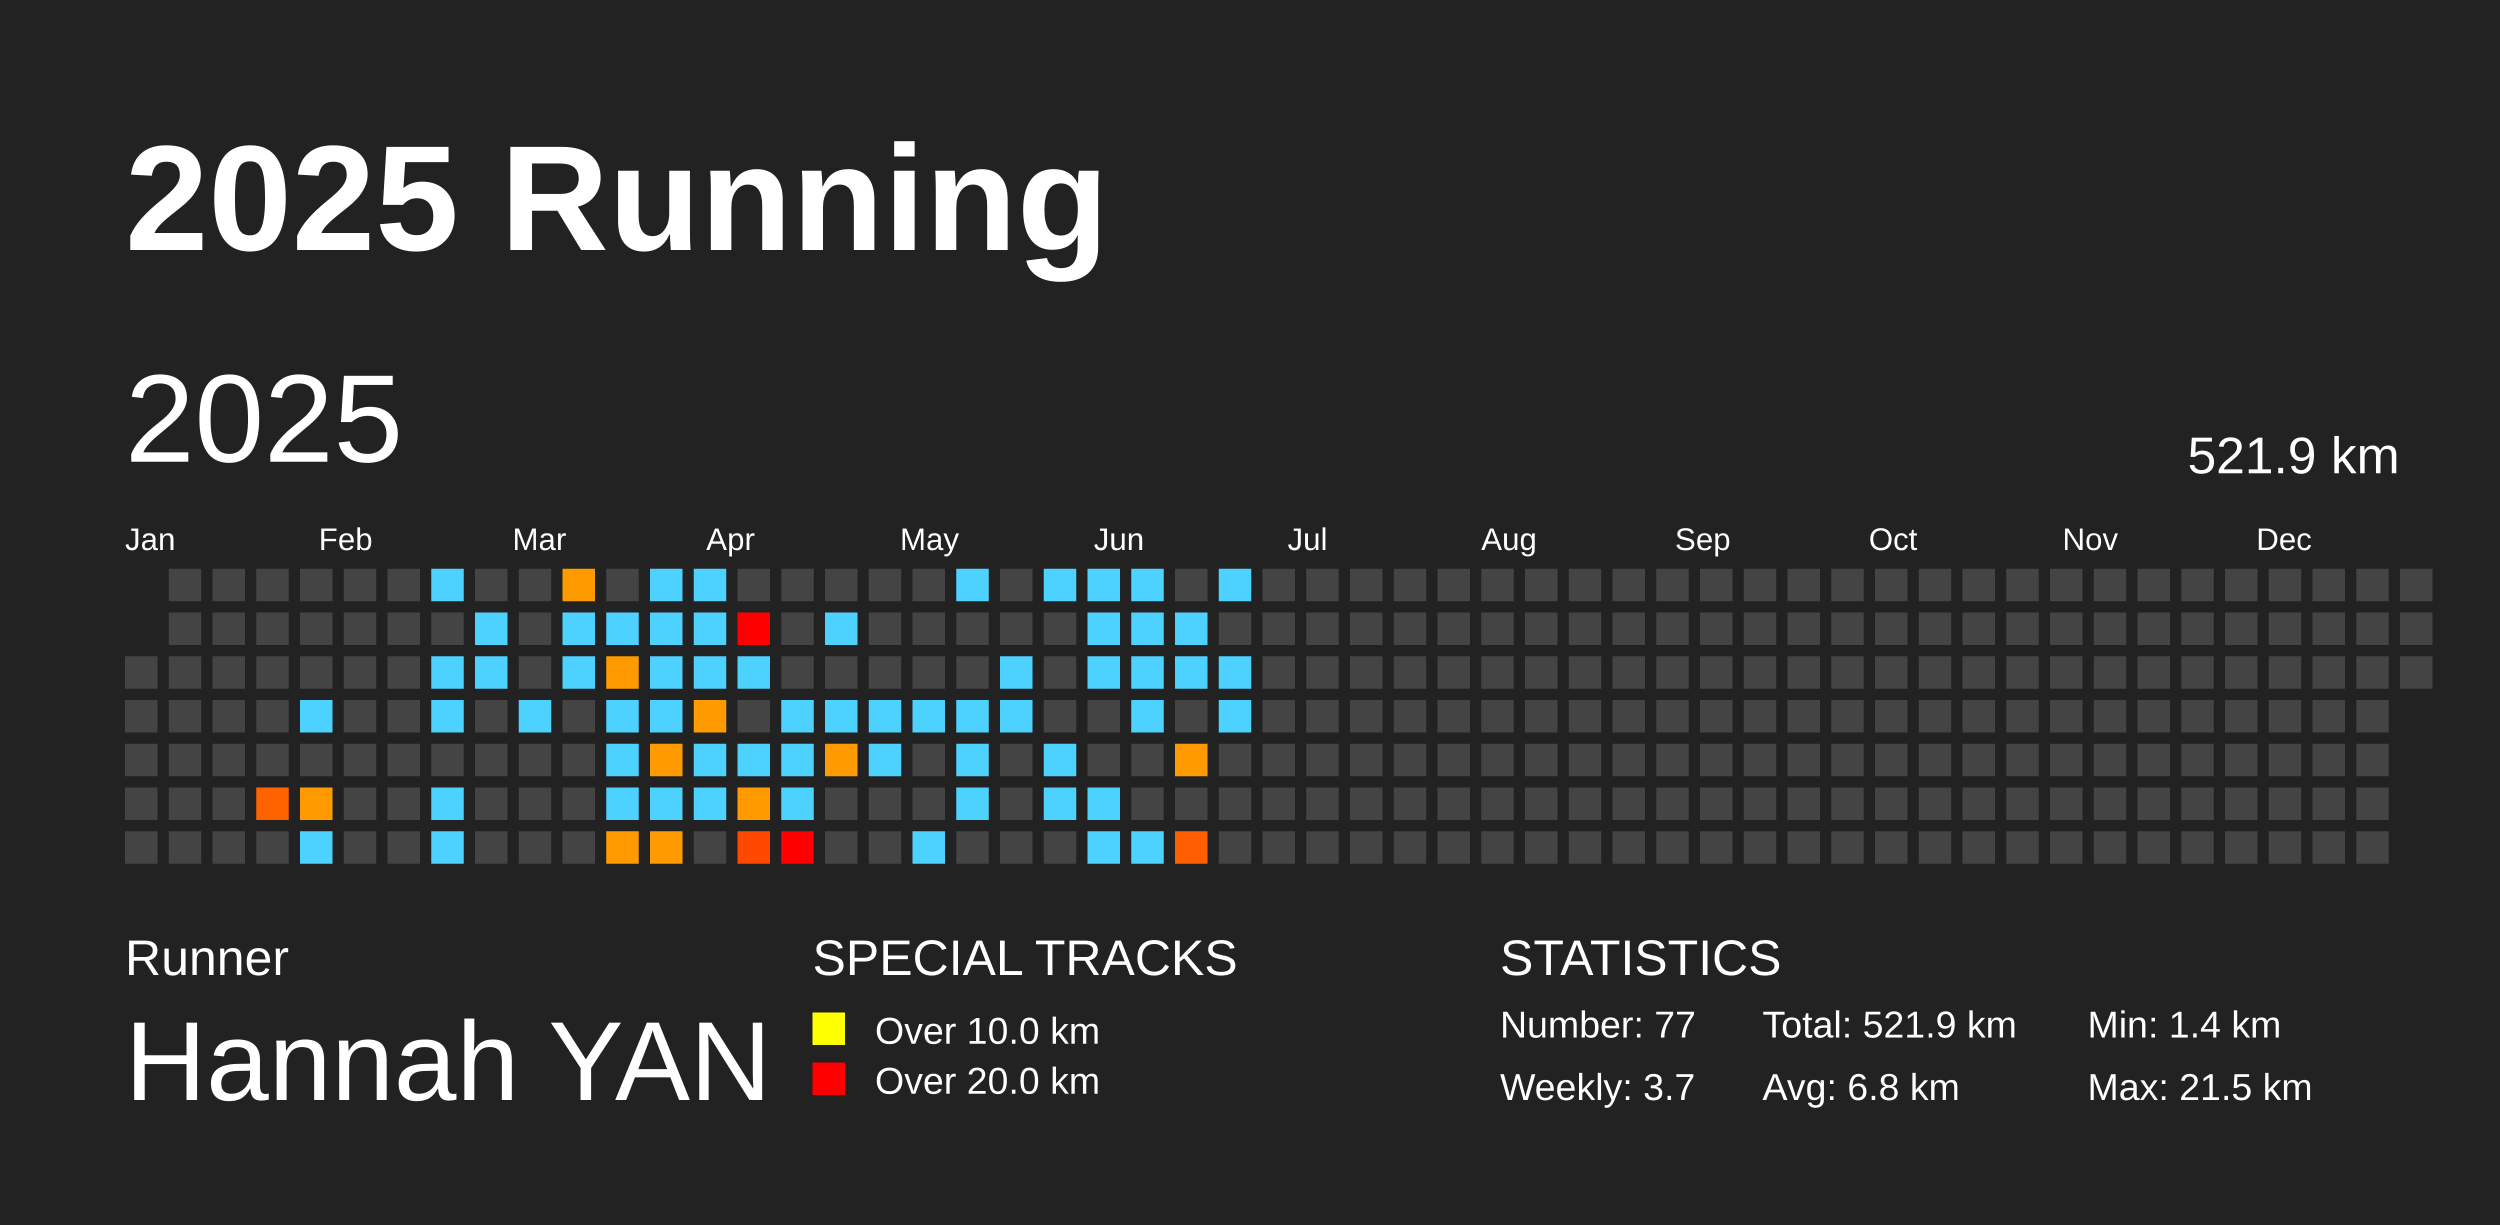
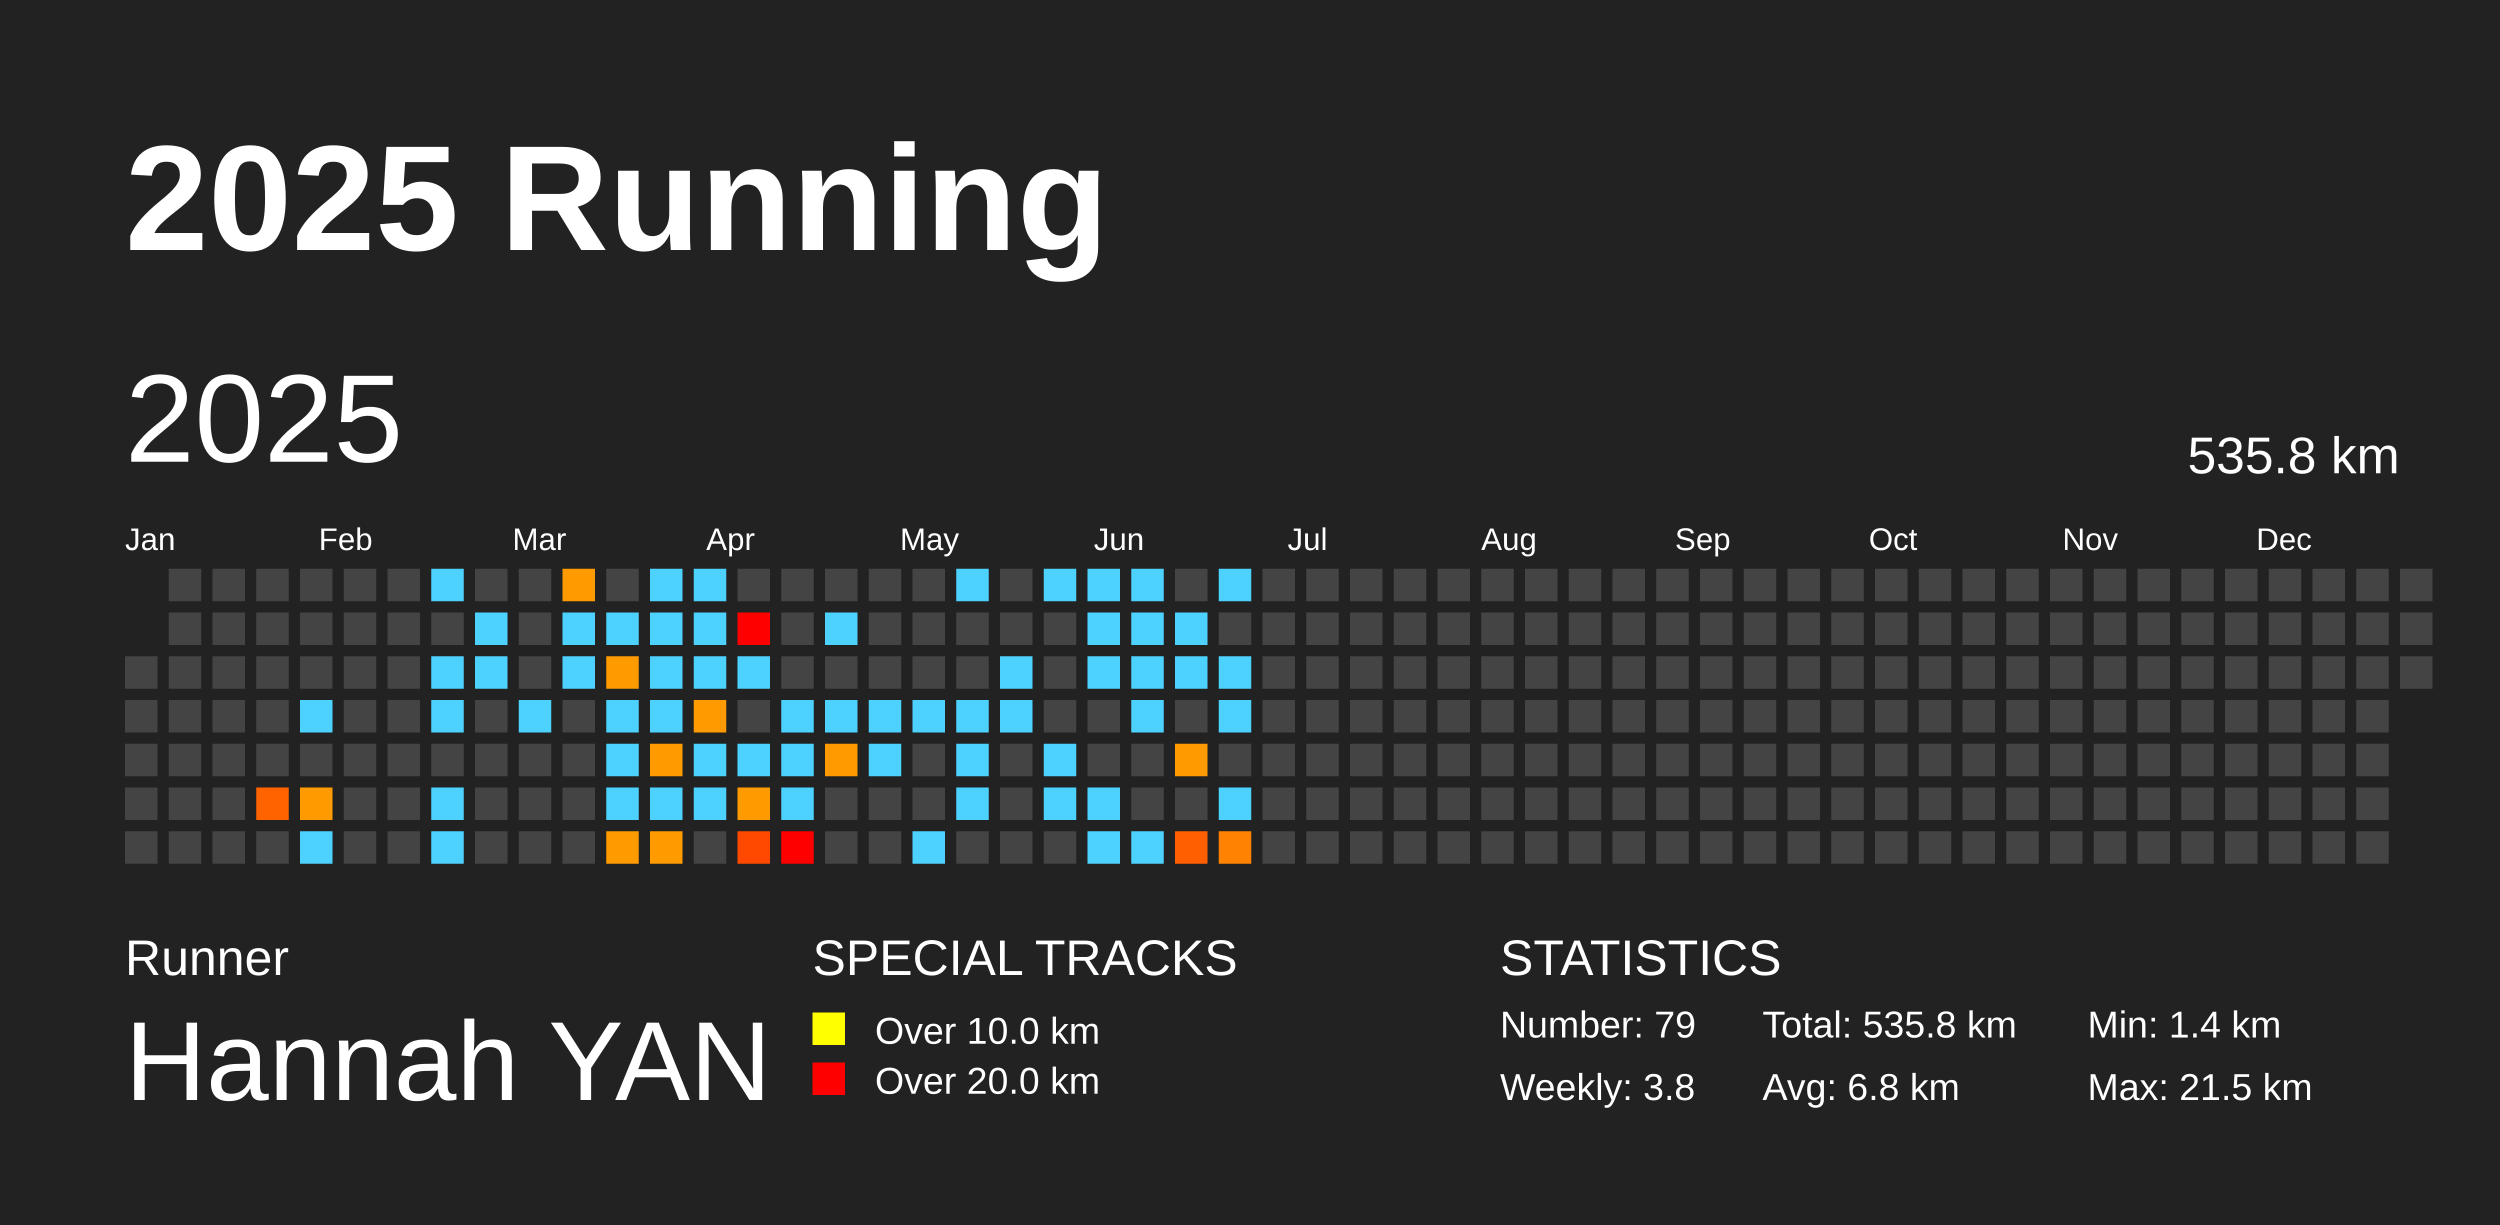
<svg xmlns="http://www.w3.org/2000/svg" baseProfile="full" height="98mm" version="1.1" viewBox="0,0,200,98" width="200mm">
  <defs />
  <rect fill="#222222" height="98" width="200" x="0" y="0" />
  <text fill="#FFFFFF" style="font-size:12px; font-family:Arial; font-weight:bold;" x="10" y="20">2025 Running</text>
  <text fill="#FFFFFF" style="font-size:4px; font-family:Arial" x="10" y="78">Runner</text>
  <text fill="#FFFFFF" style="font-size:9px; font-family:Arial" x="10" y="88">Hannah YAN</text>
  <text fill="#FFFFFF" style="font-size:4px; font-family:Arial" x="65" y="78">SPECIAL TRACKS</text>
  <rect fill="yellow" height="2.6" width="2.6" x="65" y="81" />
  <text fill="#FFFFFF" style="font-size:3px; font-family:Arial" x="70" y="83.5">Over 10.0 km</text>
  <rect fill="red" height="2.6" width="2.6" x="65" y="85" />
  <text fill="#FFFFFF" style="font-size:3px; font-family:Arial" x="70" y="87.5">Over 20.0 km</text>
  <text fill="#FFFFFF" style="font-size:4px; font-family:Arial" x="120" y="78">STATISTICS</text>
-   <text fill="#FFFFFF" style="font-size:3px; font-family:Arial" x="120" y="83">Number: 77</text>
-   <text fill="#FFFFFF" style="font-size:3px; font-family:Arial" x="120" y="88">Weekly: 3.7</text>
-   <text fill="#FFFFFF" style="font-size:3px; font-family:Arial" x="141" y="83">Total: 521.9 km</text>
+   <text fill="#FFFFFF" style="font-size:3px; font-family:Arial" x="120" y="83">Number: 79</text>
+   <text fill="#FFFFFF" style="font-size:3px; font-family:Arial" x="120" y="88">Weekly: 3.8</text>
+   <text fill="#FFFFFF" style="font-size:3px; font-family:Arial" x="141" y="83">Total: 535.8 km</text>
  <text fill="#FFFFFF" style="font-size:3px; font-family:Arial" x="141" y="88">Avg: 6.8 km</text>
  <text fill="#FFFFFF" style="font-size:3px; font-family:Arial" x="167" y="83">Min: 1.4 km</text>
  <text fill="#FFFFFF" style="font-size:3px; font-family:Arial" x="167" y="88">Max: 21.5 km</text>
  <text dominant-baseline="hanging" fill="#FFFFFF" style="font-size:10.0px; font-family:Arial;" x="10" y="30">2025</text>
-   <text dominant-baseline="hanging" fill="#FFFFFF" style="font-size:4.125px; font-family:Arial;" x="175" y="35">521.9 km</text>
+   <text dominant-baseline="hanging" fill="#FFFFFF" style="font-size:4.125px; font-family:Arial;" x="175" y="35">535.8 km</text>
  <text fill="#FFFFFF" style="font-size:2.5px; font-family:Arial" x="10.0" y="44">Jan</text>
  <text fill="#FFFFFF" style="font-size:2.5px; font-family:Arial" x="25.5" y="44">Feb</text>
  <text fill="#FFFFFF" style="font-size:2.5px; font-family:Arial" x="41.0" y="44">Mar</text>
  <text fill="#FFFFFF" style="font-size:2.5px; font-family:Arial" x="56.5" y="44">Apr</text>
  <text fill="#FFFFFF" style="font-size:2.5px; font-family:Arial" x="72.0" y="44">May</text>
  <text fill="#FFFFFF" style="font-size:2.5px; font-family:Arial" x="87.5" y="44">Jun</text>
  <text fill="#FFFFFF" style="font-size:2.5px; font-family:Arial" x="103.0" y="44">Jul</text>
  <text fill="#FFFFFF" style="font-size:2.5px; font-family:Arial" x="118.5" y="44">Aug</text>
  <text fill="#FFFFFF" style="font-size:2.5px; font-family:Arial" x="134.0" y="44">Sep</text>
  <text fill="#FFFFFF" style="font-size:2.5px; font-family:Arial" x="149.5" y="44">Oct</text>
  <text fill="#FFFFFF" style="font-size:2.5px; font-family:Arial" x="165.0" y="44">Nov</text>
  <text fill="#FFFFFF" style="font-size:2.5px; font-family:Arial" x="180.5" y="44">Dec</text>
  <rect fill="#444444" height="2.6" width="2.6" x="10.0" y="52.5" />
  <rect fill="#444444" height="2.6" width="2.6" x="10.0" y="56.0" />
  <rect fill="#444444" height="2.6" width="2.6" x="10.0" y="59.5" />
  <rect fill="#444444" height="2.6" width="2.6" x="10.0" y="63.0" />
  <rect fill="#444444" height="2.6" width="2.6" x="10.0" y="66.5" />
  <rect fill="#444444" height="2.6" width="2.6" x="13.5" y="45.5" />
  <rect fill="#444444" height="2.6" width="2.6" x="13.5" y="49.0" />
  <rect fill="#444444" height="2.6" width="2.6" x="13.5" y="52.5" />
  <rect fill="#444444" height="2.6" width="2.6" x="13.5" y="56.0" />
  <rect fill="#444444" height="2.6" width="2.6" x="13.5" y="59.5" />
  <rect fill="#444444" height="2.6" width="2.6" x="13.5" y="63.0" />
  <rect fill="#444444" height="2.6" width="2.6" x="13.5" y="66.5" />
  <rect fill="#444444" height="2.6" width="2.6" x="17.0" y="45.5" />
  <rect fill="#444444" height="2.6" width="2.6" x="17.0" y="49.0" />
  <rect fill="#444444" height="2.6" width="2.6" x="17.0" y="52.5" />
  <rect fill="#444444" height="2.6" width="2.6" x="17.0" y="56.0" />
  <rect fill="#444444" height="2.6" width="2.6" x="17.0" y="59.5" />
  <rect fill="#444444" height="2.6" width="2.6" x="17.0" y="63.0" />
  <rect fill="#444444" height="2.6" width="2.6" x="17.0" y="66.5" />
  <rect fill="#444444" height="2.6" width="2.6" x="20.5" y="45.5" />
  <rect fill="#444444" height="2.6" width="2.6" x="20.5" y="49.0" />
  <rect fill="#444444" height="2.6" width="2.6" x="20.5" y="52.5" />
  <rect fill="#444444" height="2.6" width="2.6" x="20.5" y="56.0" />
  <rect fill="#444444" height="2.6" width="2.6" x="20.5" y="59.5" />
  <rect fill="#ff6300" height="2.6" width="2.6" x="20.5" y="63.0" />
  <rect fill="#444444" height="2.6" width="2.6" x="20.5" y="66.5" />
  <rect fill="#444444" height="2.6" width="2.6" x="24.0" y="45.5" />
  <rect fill="#444444" height="2.6" width="2.6" x="24.0" y="49.0" />
  <rect fill="#444444" height="2.6" width="2.6" x="24.0" y="52.5" />
  <rect fill="#4dd2ff" height="2.6" width="2.6" x="24.0" y="56.0" />
  <rect fill="#444444" height="2.6" width="2.6" x="24.0" y="59.5" />
  <rect fill="#ff9b00" height="2.6" width="2.6" x="24.0" y="63.0" />
  <rect fill="#4dd2ff" height="2.6" width="2.6" x="24.0" y="66.5" />
  <rect fill="#444444" height="2.6" width="2.6" x="27.5" y="45.5" />
  <rect fill="#444444" height="2.6" width="2.6" x="27.5" y="49.0" />
  <rect fill="#444444" height="2.6" width="2.6" x="27.5" y="52.5" />
  <rect fill="#444444" height="2.6" width="2.6" x="27.5" y="56.0" />
  <rect fill="#444444" height="2.6" width="2.6" x="27.5" y="59.5" />
  <rect fill="#444444" height="2.6" width="2.6" x="27.5" y="63.0" />
  <rect fill="#444444" height="2.6" width="2.6" x="27.5" y="66.5" />
  <rect fill="#444444" height="2.6" width="2.6" x="31.0" y="45.5" />
  <rect fill="#444444" height="2.6" width="2.6" x="31.0" y="49.0" />
  <rect fill="#444444" height="2.6" width="2.6" x="31.0" y="52.5" />
  <rect fill="#444444" height="2.6" width="2.6" x="31.0" y="56.0" />
  <rect fill="#444444" height="2.6" width="2.6" x="31.0" y="59.5" />
  <rect fill="#444444" height="2.6" width="2.6" x="31.0" y="63.0" />
  <rect fill="#444444" height="2.6" width="2.6" x="31.0" y="66.5" />
  <rect fill="#4dd2ff" height="2.6" width="2.6" x="34.5" y="45.5" />
  <rect fill="#444444" height="2.6" width="2.6" x="34.5" y="49.0" />
  <rect fill="#4dd2ff" height="2.6" width="2.6" x="34.5" y="52.5" />
  <rect fill="#4dd2ff" height="2.6" width="2.6" x="34.5" y="56.0" />
  <rect fill="#444444" height="2.6" width="2.6" x="34.5" y="59.5" />
  <rect fill="#4dd2ff" height="2.6" width="2.6" x="34.5" y="63.0" />
  <rect fill="#4dd2ff" height="2.6" width="2.6" x="34.5" y="66.5" />
  <rect fill="#444444" height="2.6" width="2.6" x="38.0" y="45.5" />
  <rect fill="#4dd2ff" height="2.6" width="2.6" x="38.0" y="49.0" />
  <rect fill="#4dd2ff" height="2.6" width="2.6" x="38.0" y="52.5" />
  <rect fill="#444444" height="2.6" width="2.6" x="38.0" y="56.0" />
  <rect fill="#444444" height="2.6" width="2.6" x="38.0" y="59.5" />
  <rect fill="#444444" height="2.6" width="2.6" x="38.0" y="63.0" />
  <rect fill="#444444" height="2.6" width="2.6" x="38.0" y="66.5" />
  <rect fill="#444444" height="2.6" width="2.6" x="41.5" y="45.5" />
  <rect fill="#444444" height="2.6" width="2.6" x="41.5" y="49.0" />
  <rect fill="#444444" height="2.6" width="2.6" x="41.5" y="52.5" />
  <rect fill="#4dd2ff" height="2.6" width="2.6" x="41.5" y="56.0" />
  <rect fill="#444444" height="2.6" width="2.6" x="41.5" y="59.5" />
  <rect fill="#444444" height="2.6" width="2.6" x="41.5" y="63.0" />
  <rect fill="#444444" height="2.6" width="2.6" x="41.5" y="66.5" />
  <rect fill="#ff9b00" height="2.6" width="2.6" x="45.0" y="45.5" />
  <rect fill="#4dd2ff" height="2.6" width="2.6" x="45.0" y="49.0" />
  <rect fill="#4dd2ff" height="2.6" width="2.6" x="45.0" y="52.5" />
  <rect fill="#444444" height="2.6" width="2.6" x="45.0" y="56.0" />
  <rect fill="#444444" height="2.6" width="2.6" x="45.0" y="59.5" />
  <rect fill="#444444" height="2.6" width="2.6" x="45.0" y="63.0" />
  <rect fill="#444444" height="2.6" width="2.6" x="45.0" y="66.5" />
  <rect fill="#444444" height="2.6" width="2.6" x="48.5" y="45.5" />
  <rect fill="#4dd2ff" height="2.6" width="2.6" x="48.5" y="49.0" />
  <rect fill="#ff9b00" height="2.6" width="2.6" x="48.5" y="52.5" />
  <rect fill="#4dd2ff" height="2.6" width="2.6" x="48.5" y="56.0" />
  <rect fill="#4dd2ff" height="2.6" width="2.6" x="48.5" y="59.5" />
  <rect fill="#4dd2ff" height="2.6" width="2.6" x="48.5" y="63.0" />
  <rect fill="#ff9b00" height="2.6" width="2.6" x="48.5" y="66.5" />
  <rect fill="#4dd2ff" height="2.6" width="2.6" x="52.0" y="45.5" />
  <rect fill="#4dd2ff" height="2.6" width="2.6" x="52.0" y="49.0" />
  <rect fill="#4dd2ff" height="2.6" width="2.6" x="52.0" y="52.5" />
  <rect fill="#4dd2ff" height="2.6" width="2.6" x="52.0" y="56.0" />
  <rect fill="#ff9b00" height="2.6" width="2.6" x="52.0" y="59.5" />
  <rect fill="#4dd2ff" height="2.6" width="2.6" x="52.0" y="63.0" />
  <rect fill="#ff9b00" height="2.6" width="2.6" x="52.0" y="66.5" />
  <rect fill="#4dd2ff" height="2.6" width="2.6" x="55.5" y="45.5" />
  <rect fill="#4dd2ff" height="2.6" width="2.6" x="55.5" y="49.0" />
  <rect fill="#4dd2ff" height="2.6" width="2.6" x="55.5" y="52.5" />
  <rect fill="#ff9b00" height="2.6" width="2.6" x="55.5" y="56.0" />
  <rect fill="#4dd2ff" height="2.6" width="2.6" x="55.5" y="59.5" />
  <rect fill="#4dd2ff" height="2.6" width="2.6" x="55.5" y="63.0" />
  <rect fill="#444444" height="2.6" width="2.6" x="55.5" y="66.5" />
  <rect fill="#444444" height="2.6" width="2.6" x="59.0" y="45.5" />
  <rect fill="red" height="2.6" width="2.6" x="59.0" y="49.0" />
  <rect fill="#4dd2ff" height="2.6" width="2.6" x="59.0" y="52.5" />
  <rect fill="#444444" height="2.6" width="2.6" x="59.0" y="56.0" />
  <rect fill="#4dd2ff" height="2.6" width="2.6" x="59.0" y="59.5" />
  <rect fill="#ff9b00" height="2.6" width="2.6" x="59.0" y="63.0" />
  <rect fill="#ff4900" height="2.6" width="2.6" x="59.0" y="66.5" />
  <rect fill="#444444" height="2.6" width="2.6" x="62.5" y="45.5" />
  <rect fill="#444444" height="2.6" width="2.6" x="62.5" y="49.0" />
  <rect fill="#444444" height="2.6" width="2.6" x="62.5" y="52.5" />
  <rect fill="#4dd2ff" height="2.6" width="2.6" x="62.5" y="56.0" />
  <rect fill="#4dd2ff" height="2.6" width="2.6" x="62.5" y="59.5" />
  <rect fill="#4dd2ff" height="2.6" width="2.6" x="62.5" y="63.0" />
  <rect fill="red" height="2.6" width="2.6" x="62.5" y="66.5" />
  <rect fill="#444444" height="2.6" width="2.6" x="66.0" y="45.5" />
  <rect fill="#4dd2ff" height="2.6" width="2.6" x="66.0" y="49.0" />
  <rect fill="#444444" height="2.6" width="2.6" x="66.0" y="52.5" />
  <rect fill="#4dd2ff" height="2.6" width="2.6" x="66.0" y="56.0" />
  <rect fill="#ff9b00" height="2.6" width="2.6" x="66.0" y="59.5" />
  <rect fill="#444444" height="2.6" width="2.6" x="66.0" y="63.0" />
  <rect fill="#444444" height="2.6" width="2.6" x="66.0" y="66.5" />
  <rect fill="#444444" height="2.6" width="2.6" x="69.5" y="45.5" />
  <rect fill="#444444" height="2.6" width="2.6" x="69.5" y="49.0" />
  <rect fill="#444444" height="2.6" width="2.6" x="69.5" y="52.5" />
  <rect fill="#4dd2ff" height="2.6" width="2.6" x="69.5" y="56.0" />
  <rect fill="#4dd2ff" height="2.6" width="2.6" x="69.5" y="59.5" />
  <rect fill="#444444" height="2.6" width="2.6" x="69.5" y="63.0" />
  <rect fill="#444444" height="2.6" width="2.6" x="69.5" y="66.5" />
  <rect fill="#444444" height="2.6" width="2.6" x="73.0" y="45.5" />
  <rect fill="#444444" height="2.6" width="2.6" x="73.0" y="49.0" />
  <rect fill="#444444" height="2.6" width="2.6" x="73.0" y="52.5" />
  <rect fill="#4dd2ff" height="2.6" width="2.6" x="73.0" y="56.0" />
  <rect fill="#444444" height="2.6" width="2.6" x="73.0" y="59.5" />
  <rect fill="#444444" height="2.6" width="2.6" x="73.0" y="63.0" />
  <rect fill="#4dd2ff" height="2.6" width="2.6" x="73.0" y="66.5" />
  <rect fill="#4dd2ff" height="2.6" width="2.6" x="76.5" y="45.5" />
  <rect fill="#444444" height="2.6" width="2.6" x="76.5" y="49.0" />
  <rect fill="#444444" height="2.6" width="2.6" x="76.5" y="52.5" />
  <rect fill="#4dd2ff" height="2.6" width="2.6" x="76.5" y="56.0" />
  <rect fill="#4dd2ff" height="2.6" width="2.6" x="76.5" y="59.5" />
  <rect fill="#4dd2ff" height="2.6" width="2.6" x="76.5" y="63.0" />
  <rect fill="#444444" height="2.6" width="2.6" x="76.5" y="66.5" />
  <rect fill="#444444" height="2.6" width="2.6" x="80.0" y="45.5" />
  <rect fill="#444444" height="2.6" width="2.6" x="80.0" y="49.0" />
  <rect fill="#4dd2ff" height="2.6" width="2.6" x="80.0" y="52.5" />
  <rect fill="#4dd2ff" height="2.6" width="2.6" x="80.0" y="56.0" />
  <rect fill="#444444" height="2.6" width="2.6" x="80.0" y="59.5" />
  <rect fill="#444444" height="2.6" width="2.6" x="80.0" y="63.0" />
  <rect fill="#444444" height="2.6" width="2.6" x="80.0" y="66.5" />
  <rect fill="#4dd2ff" height="2.6" width="2.6" x="83.5" y="45.5" />
  <rect fill="#444444" height="2.6" width="2.6" x="83.5" y="49.0" />
  <rect fill="#444444" height="2.6" width="2.6" x="83.5" y="52.5" />
  <rect fill="#444444" height="2.6" width="2.6" x="83.5" y="56.0" />
  <rect fill="#4dd2ff" height="2.6" width="2.6" x="83.5" y="59.5" />
  <rect fill="#4dd2ff" height="2.6" width="2.6" x="83.5" y="63.0" />
  <rect fill="#444444" height="2.6" width="2.6" x="83.5" y="66.5" />
  <rect fill="#4dd2ff" height="2.6" width="2.6" x="87.0" y="45.5" />
  <rect fill="#4dd2ff" height="2.6" width="2.6" x="87.0" y="49.0" />
  <rect fill="#4dd2ff" height="2.6" width="2.6" x="87.0" y="52.5" />
  <rect fill="#444444" height="2.6" width="2.6" x="87.0" y="56.0" />
  <rect fill="#444444" height="2.6" width="2.6" x="87.0" y="59.5" />
  <rect fill="#4dd2ff" height="2.6" width="2.6" x="87.0" y="63.0" />
  <rect fill="#4dd2ff" height="2.6" width="2.6" x="87.0" y="66.5" />
  <rect fill="#4dd2ff" height="2.6" width="2.6" x="90.5" y="45.5" />
  <rect fill="#4dd2ff" height="2.6" width="2.6" x="90.5" y="49.0" />
  <rect fill="#4dd2ff" height="2.6" width="2.6" x="90.5" y="52.5" />
  <rect fill="#4dd2ff" height="2.6" width="2.6" x="90.5" y="56.0" />
  <rect fill="#444444" height="2.6" width="2.6" x="90.5" y="59.5" />
  <rect fill="#444444" height="2.6" width="2.6" x="90.5" y="63.0" />
  <rect fill="#4dd2ff" height="2.6" width="2.6" x="90.5" y="66.5" />
  <rect fill="#444444" height="2.6" width="2.6" x="94.0" y="45.5" />
  <rect fill="#4dd2ff" height="2.6" width="2.6" x="94.0" y="49.0" />
  <rect fill="#4dd2ff" height="2.6" width="2.6" x="94.0" y="52.5" />
  <rect fill="#444444" height="2.6" width="2.6" x="94.0" y="56.0" />
  <rect fill="#ff9b00" height="2.6" width="2.6" x="94.0" y="59.5" />
  <rect fill="#444444" height="2.6" width="2.6" x="94.0" y="63.0" />
  <rect fill="#ff5f00" height="2.6" width="2.6" x="94.0" y="66.5" />
  <rect fill="#4dd2ff" height="2.6" width="2.6" x="97.5" y="45.5" />
  <rect fill="#444444" height="2.6" width="2.6" x="97.5" y="49.0" />
  <rect fill="#4dd2ff" height="2.6" width="2.6" x="97.5" y="52.5" />
  <rect fill="#4dd2ff" height="2.6" width="2.6" x="97.5" y="56.0" />
  <rect fill="#444444" height="2.6" width="2.6" x="97.5" y="59.5" />
-   <rect fill="#444444" height="2.6" width="2.6" x="97.5" y="63.0" />
-   <rect fill="#444444" height="2.6" width="2.6" x="97.5" y="66.5" />
+   <rect fill="#4dd2ff" height="2.6" width="2.6" x="97.5" y="63.0" />
+   <rect fill="#ff8300" height="2.6" width="2.6" x="97.5" y="66.5" />
  <rect fill="#444444" height="2.6" width="2.6" x="101.0" y="45.5" />
  <rect fill="#444444" height="2.6" width="2.6" x="101.0" y="49.0" />
  <rect fill="#444444" height="2.6" width="2.6" x="101.0" y="52.5" />
  <rect fill="#444444" height="2.6" width="2.6" x="101.0" y="56.0" />
  <rect fill="#444444" height="2.6" width="2.6" x="101.0" y="59.5" />
  <rect fill="#444444" height="2.6" width="2.6" x="101.0" y="63.0" />
  <rect fill="#444444" height="2.6" width="2.6" x="101.0" y="66.5" />
  <rect fill="#444444" height="2.6" width="2.6" x="104.5" y="45.5" />
  <rect fill="#444444" height="2.6" width="2.6" x="104.5" y="49.0" />
  <rect fill="#444444" height="2.6" width="2.6" x="104.5" y="52.5" />
  <rect fill="#444444" height="2.6" width="2.6" x="104.5" y="56.0" />
  <rect fill="#444444" height="2.6" width="2.6" x="104.5" y="59.5" />
  <rect fill="#444444" height="2.6" width="2.6" x="104.5" y="63.0" />
  <rect fill="#444444" height="2.6" width="2.6" x="104.5" y="66.5" />
  <rect fill="#444444" height="2.6" width="2.6" x="108.0" y="45.5" />
  <rect fill="#444444" height="2.6" width="2.6" x="108.0" y="49.0" />
  <rect fill="#444444" height="2.6" width="2.6" x="108.0" y="52.5" />
  <rect fill="#444444" height="2.6" width="2.6" x="108.0" y="56.0" />
  <rect fill="#444444" height="2.6" width="2.6" x="108.0" y="59.5" />
  <rect fill="#444444" height="2.6" width="2.6" x="108.0" y="63.0" />
  <rect fill="#444444" height="2.6" width="2.6" x="108.0" y="66.5" />
  <rect fill="#444444" height="2.6" width="2.6" x="111.5" y="45.5" />
  <rect fill="#444444" height="2.6" width="2.6" x="111.5" y="49.0" />
  <rect fill="#444444" height="2.6" width="2.6" x="111.5" y="52.5" />
  <rect fill="#444444" height="2.6" width="2.6" x="111.5" y="56.0" />
  <rect fill="#444444" height="2.6" width="2.6" x="111.5" y="59.5" />
  <rect fill="#444444" height="2.6" width="2.6" x="111.5" y="63.0" />
  <rect fill="#444444" height="2.6" width="2.6" x="111.5" y="66.5" />
  <rect fill="#444444" height="2.6" width="2.6" x="115.0" y="45.5" />
  <rect fill="#444444" height="2.6" width="2.6" x="115.0" y="49.0" />
  <rect fill="#444444" height="2.6" width="2.6" x="115.0" y="52.5" />
  <rect fill="#444444" height="2.6" width="2.6" x="115.0" y="56.0" />
  <rect fill="#444444" height="2.6" width="2.6" x="115.0" y="59.5" />
  <rect fill="#444444" height="2.6" width="2.6" x="115.0" y="63.0" />
  <rect fill="#444444" height="2.6" width="2.6" x="115.0" y="66.5" />
  <rect fill="#444444" height="2.6" width="2.6" x="118.5" y="45.5" />
  <rect fill="#444444" height="2.6" width="2.6" x="118.5" y="49.0" />
  <rect fill="#444444" height="2.6" width="2.6" x="118.5" y="52.5" />
  <rect fill="#444444" height="2.6" width="2.6" x="118.5" y="56.0" />
  <rect fill="#444444" height="2.6" width="2.6" x="118.5" y="59.5" />
  <rect fill="#444444" height="2.6" width="2.6" x="118.5" y="63.0" />
  <rect fill="#444444" height="2.6" width="2.6" x="118.5" y="66.5" />
  <rect fill="#444444" height="2.6" width="2.6" x="122.0" y="45.5" />
  <rect fill="#444444" height="2.6" width="2.6" x="122.0" y="49.0" />
  <rect fill="#444444" height="2.6" width="2.6" x="122.0" y="52.5" />
  <rect fill="#444444" height="2.6" width="2.6" x="122.0" y="56.0" />
  <rect fill="#444444" height="2.6" width="2.6" x="122.0" y="59.5" />
  <rect fill="#444444" height="2.6" width="2.6" x="122.0" y="63.0" />
  <rect fill="#444444" height="2.6" width="2.6" x="122.0" y="66.5" />
  <rect fill="#444444" height="2.6" width="2.6" x="125.5" y="45.5" />
  <rect fill="#444444" height="2.6" width="2.6" x="125.5" y="49.0" />
  <rect fill="#444444" height="2.6" width="2.6" x="125.5" y="52.5" />
  <rect fill="#444444" height="2.6" width="2.6" x="125.5" y="56.0" />
  <rect fill="#444444" height="2.6" width="2.6" x="125.5" y="59.5" />
  <rect fill="#444444" height="2.6" width="2.6" x="125.5" y="63.0" />
  <rect fill="#444444" height="2.6" width="2.6" x="125.5" y="66.5" />
  <rect fill="#444444" height="2.6" width="2.6" x="129.0" y="45.5" />
  <rect fill="#444444" height="2.6" width="2.6" x="129.0" y="49.0" />
  <rect fill="#444444" height="2.6" width="2.6" x="129.0" y="52.5" />
  <rect fill="#444444" height="2.6" width="2.6" x="129.0" y="56.0" />
  <rect fill="#444444" height="2.6" width="2.6" x="129.0" y="59.5" />
  <rect fill="#444444" height="2.6" width="2.6" x="129.0" y="63.0" />
  <rect fill="#444444" height="2.6" width="2.6" x="129.0" y="66.5" />
  <rect fill="#444444" height="2.6" width="2.6" x="132.5" y="45.5" />
  <rect fill="#444444" height="2.6" width="2.6" x="132.5" y="49.0" />
  <rect fill="#444444" height="2.6" width="2.6" x="132.5" y="52.5" />
  <rect fill="#444444" height="2.6" width="2.6" x="132.5" y="56.0" />
  <rect fill="#444444" height="2.6" width="2.6" x="132.5" y="59.5" />
  <rect fill="#444444" height="2.6" width="2.6" x="132.5" y="63.0" />
  <rect fill="#444444" height="2.6" width="2.6" x="132.5" y="66.5" />
  <rect fill="#444444" height="2.6" width="2.6" x="136.0" y="45.5" />
  <rect fill="#444444" height="2.6" width="2.6" x="136.0" y="49.0" />
  <rect fill="#444444" height="2.6" width="2.6" x="136.0" y="52.5" />
  <rect fill="#444444" height="2.6" width="2.6" x="136.0" y="56.0" />
  <rect fill="#444444" height="2.6" width="2.6" x="136.0" y="59.5" />
  <rect fill="#444444" height="2.6" width="2.6" x="136.0" y="63.0" />
  <rect fill="#444444" height="2.6" width="2.6" x="136.0" y="66.5" />
  <rect fill="#444444" height="2.6" width="2.6" x="139.5" y="45.5" />
  <rect fill="#444444" height="2.6" width="2.6" x="139.5" y="49.0" />
  <rect fill="#444444" height="2.6" width="2.6" x="139.5" y="52.5" />
  <rect fill="#444444" height="2.6" width="2.6" x="139.5" y="56.0" />
  <rect fill="#444444" height="2.6" width="2.6" x="139.5" y="59.5" />
  <rect fill="#444444" height="2.6" width="2.6" x="139.5" y="63.0" />
  <rect fill="#444444" height="2.6" width="2.6" x="139.5" y="66.5" />
  <rect fill="#444444" height="2.6" width="2.6" x="143.0" y="45.5" />
  <rect fill="#444444" height="2.6" width="2.6" x="143.0" y="49.0" />
  <rect fill="#444444" height="2.6" width="2.6" x="143.0" y="52.5" />
  <rect fill="#444444" height="2.6" width="2.6" x="143.0" y="56.0" />
  <rect fill="#444444" height="2.6" width="2.6" x="143.0" y="59.5" />
  <rect fill="#444444" height="2.6" width="2.6" x="143.0" y="63.0" />
  <rect fill="#444444" height="2.6" width="2.6" x="143.0" y="66.5" />
  <rect fill="#444444" height="2.6" width="2.6" x="146.5" y="45.5" />
  <rect fill="#444444" height="2.6" width="2.6" x="146.5" y="49.0" />
  <rect fill="#444444" height="2.6" width="2.6" x="146.5" y="52.5" />
  <rect fill="#444444" height="2.6" width="2.6" x="146.5" y="56.0" />
  <rect fill="#444444" height="2.6" width="2.6" x="146.5" y="59.5" />
  <rect fill="#444444" height="2.6" width="2.6" x="146.5" y="63.0" />
  <rect fill="#444444" height="2.6" width="2.6" x="146.5" y="66.5" />
  <rect fill="#444444" height="2.6" width="2.6" x="150.0" y="45.5" />
  <rect fill="#444444" height="2.6" width="2.6" x="150.0" y="49.0" />
  <rect fill="#444444" height="2.6" width="2.6" x="150.0" y="52.5" />
  <rect fill="#444444" height="2.6" width="2.6" x="150.0" y="56.0" />
  <rect fill="#444444" height="2.6" width="2.6" x="150.0" y="59.5" />
  <rect fill="#444444" height="2.6" width="2.6" x="150.0" y="63.0" />
  <rect fill="#444444" height="2.6" width="2.6" x="150.0" y="66.5" />
  <rect fill="#444444" height="2.6" width="2.6" x="153.5" y="45.5" />
  <rect fill="#444444" height="2.6" width="2.6" x="153.5" y="49.0" />
  <rect fill="#444444" height="2.6" width="2.6" x="153.5" y="52.5" />
  <rect fill="#444444" height="2.6" width="2.6" x="153.5" y="56.0" />
  <rect fill="#444444" height="2.6" width="2.6" x="153.5" y="59.5" />
  <rect fill="#444444" height="2.6" width="2.6" x="153.5" y="63.0" />
  <rect fill="#444444" height="2.6" width="2.6" x="153.5" y="66.5" />
  <rect fill="#444444" height="2.6" width="2.6" x="157.0" y="45.5" />
  <rect fill="#444444" height="2.6" width="2.6" x="157.0" y="49.0" />
  <rect fill="#444444" height="2.6" width="2.6" x="157.0" y="52.5" />
  <rect fill="#444444" height="2.6" width="2.6" x="157.0" y="56.0" />
  <rect fill="#444444" height="2.6" width="2.6" x="157.0" y="59.5" />
  <rect fill="#444444" height="2.6" width="2.6" x="157.0" y="63.0" />
  <rect fill="#444444" height="2.6" width="2.6" x="157.0" y="66.5" />
  <rect fill="#444444" height="2.6" width="2.6" x="160.5" y="45.5" />
  <rect fill="#444444" height="2.6" width="2.6" x="160.5" y="49.0" />
  <rect fill="#444444" height="2.6" width="2.6" x="160.5" y="52.5" />
  <rect fill="#444444" height="2.6" width="2.6" x="160.5" y="56.0" />
  <rect fill="#444444" height="2.6" width="2.6" x="160.5" y="59.5" />
  <rect fill="#444444" height="2.6" width="2.6" x="160.5" y="63.0" />
  <rect fill="#444444" height="2.6" width="2.6" x="160.5" y="66.5" />
  <rect fill="#444444" height="2.6" width="2.6" x="164.0" y="45.5" />
  <rect fill="#444444" height="2.6" width="2.6" x="164.0" y="49.0" />
  <rect fill="#444444" height="2.6" width="2.6" x="164.0" y="52.5" />
  <rect fill="#444444" height="2.6" width="2.6" x="164.0" y="56.0" />
  <rect fill="#444444" height="2.6" width="2.6" x="164.0" y="59.5" />
  <rect fill="#444444" height="2.6" width="2.6" x="164.0" y="63.0" />
  <rect fill="#444444" height="2.6" width="2.6" x="164.0" y="66.5" />
  <rect fill="#444444" height="2.6" width="2.6" x="167.5" y="45.5" />
  <rect fill="#444444" height="2.6" width="2.6" x="167.5" y="49.0" />
  <rect fill="#444444" height="2.6" width="2.6" x="167.5" y="52.5" />
  <rect fill="#444444" height="2.6" width="2.6" x="167.5" y="56.0" />
  <rect fill="#444444" height="2.6" width="2.6" x="167.5" y="59.5" />
  <rect fill="#444444" height="2.6" width="2.6" x="167.5" y="63.0" />
  <rect fill="#444444" height="2.6" width="2.6" x="167.5" y="66.5" />
  <rect fill="#444444" height="2.6" width="2.6" x="171.0" y="45.5" />
  <rect fill="#444444" height="2.6" width="2.6" x="171.0" y="49.0" />
  <rect fill="#444444" height="2.6" width="2.6" x="171.0" y="52.5" />
  <rect fill="#444444" height="2.6" width="2.6" x="171.0" y="56.0" />
  <rect fill="#444444" height="2.6" width="2.6" x="171.0" y="59.5" />
  <rect fill="#444444" height="2.6" width="2.6" x="171.0" y="63.0" />
  <rect fill="#444444" height="2.6" width="2.6" x="171.0" y="66.5" />
  <rect fill="#444444" height="2.6" width="2.6" x="174.5" y="45.5" />
  <rect fill="#444444" height="2.6" width="2.6" x="174.5" y="49.0" />
  <rect fill="#444444" height="2.6" width="2.6" x="174.5" y="52.5" />
  <rect fill="#444444" height="2.6" width="2.6" x="174.5" y="56.0" />
  <rect fill="#444444" height="2.6" width="2.6" x="174.5" y="59.5" />
  <rect fill="#444444" height="2.6" width="2.6" x="174.5" y="63.0" />
  <rect fill="#444444" height="2.6" width="2.6" x="174.5" y="66.5" />
  <rect fill="#444444" height="2.6" width="2.6" x="178.0" y="45.5" />
  <rect fill="#444444" height="2.6" width="2.6" x="178.0" y="49.0" />
  <rect fill="#444444" height="2.6" width="2.6" x="178.0" y="52.5" />
  <rect fill="#444444" height="2.6" width="2.6" x="178.0" y="56.0" />
  <rect fill="#444444" height="2.6" width="2.6" x="178.0" y="59.5" />
  <rect fill="#444444" height="2.6" width="2.6" x="178.0" y="63.0" />
  <rect fill="#444444" height="2.6" width="2.6" x="178.0" y="66.5" />
  <rect fill="#444444" height="2.6" width="2.6" x="181.5" y="45.5" />
  <rect fill="#444444" height="2.6" width="2.6" x="181.5" y="49.0" />
  <rect fill="#444444" height="2.6" width="2.6" x="181.5" y="52.5" />
  <rect fill="#444444" height="2.6" width="2.6" x="181.5" y="56.0" />
  <rect fill="#444444" height="2.6" width="2.6" x="181.5" y="59.5" />
  <rect fill="#444444" height="2.6" width="2.6" x="181.5" y="63.0" />
  <rect fill="#444444" height="2.6" width="2.6" x="181.5" y="66.5" />
  <rect fill="#444444" height="2.6" width="2.6" x="185.0" y="45.5" />
  <rect fill="#444444" height="2.6" width="2.6" x="185.0" y="49.0" />
  <rect fill="#444444" height="2.6" width="2.6" x="185.0" y="52.5" />
  <rect fill="#444444" height="2.6" width="2.6" x="185.0" y="56.0" />
  <rect fill="#444444" height="2.6" width="2.6" x="185.0" y="59.5" />
  <rect fill="#444444" height="2.6" width="2.6" x="185.0" y="63.0" />
  <rect fill="#444444" height="2.6" width="2.6" x="185.0" y="66.5" />
  <rect fill="#444444" height="2.6" width="2.6" x="188.5" y="45.5" />
  <rect fill="#444444" height="2.6" width="2.6" x="188.5" y="49.0" />
  <rect fill="#444444" height="2.6" width="2.6" x="188.5" y="52.5" />
  <rect fill="#444444" height="2.6" width="2.6" x="188.5" y="56.0" />
  <rect fill="#444444" height="2.6" width="2.6" x="188.5" y="59.5" />
  <rect fill="#444444" height="2.6" width="2.6" x="188.5" y="63.0" />
  <rect fill="#444444" height="2.6" width="2.6" x="188.5" y="66.5" />
  <rect fill="#444444" height="2.6" width="2.6" x="192.0" y="45.5" />
  <rect fill="#444444" height="2.6" width="2.6" x="192.0" y="49.0" />
  <rect fill="#444444" height="2.6" width="2.6" x="192.0" y="52.5" />
</svg>
